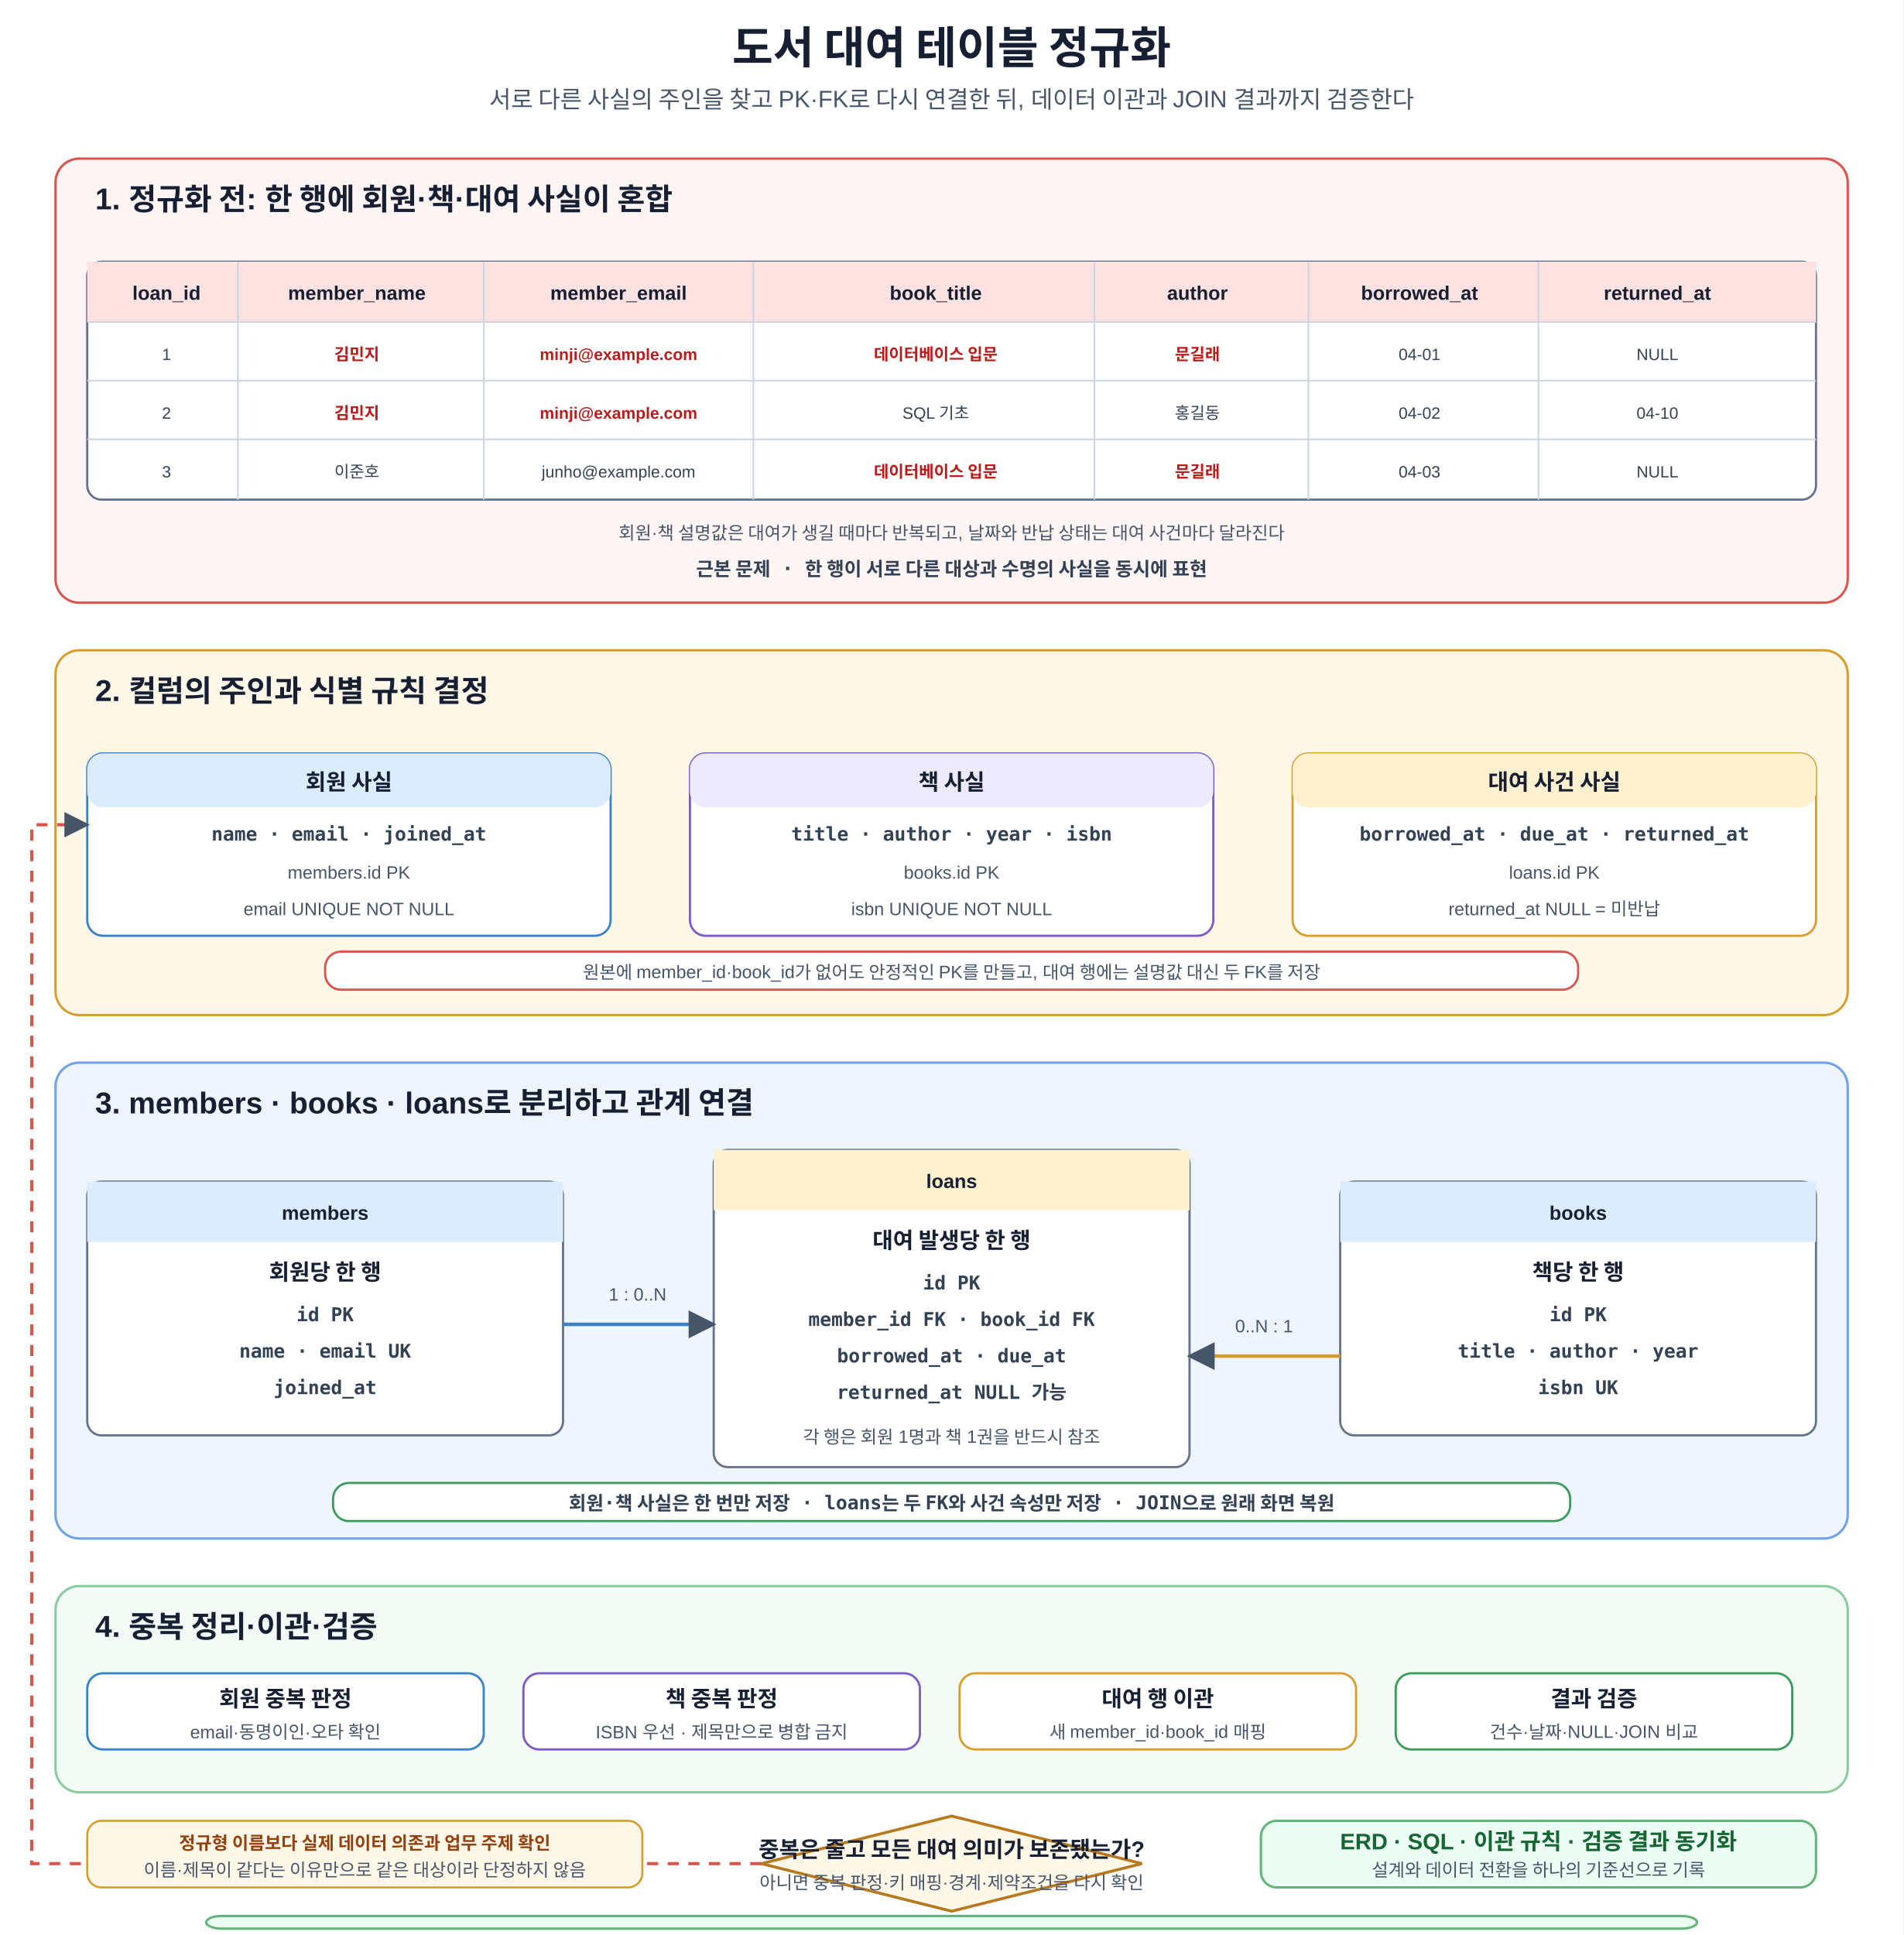
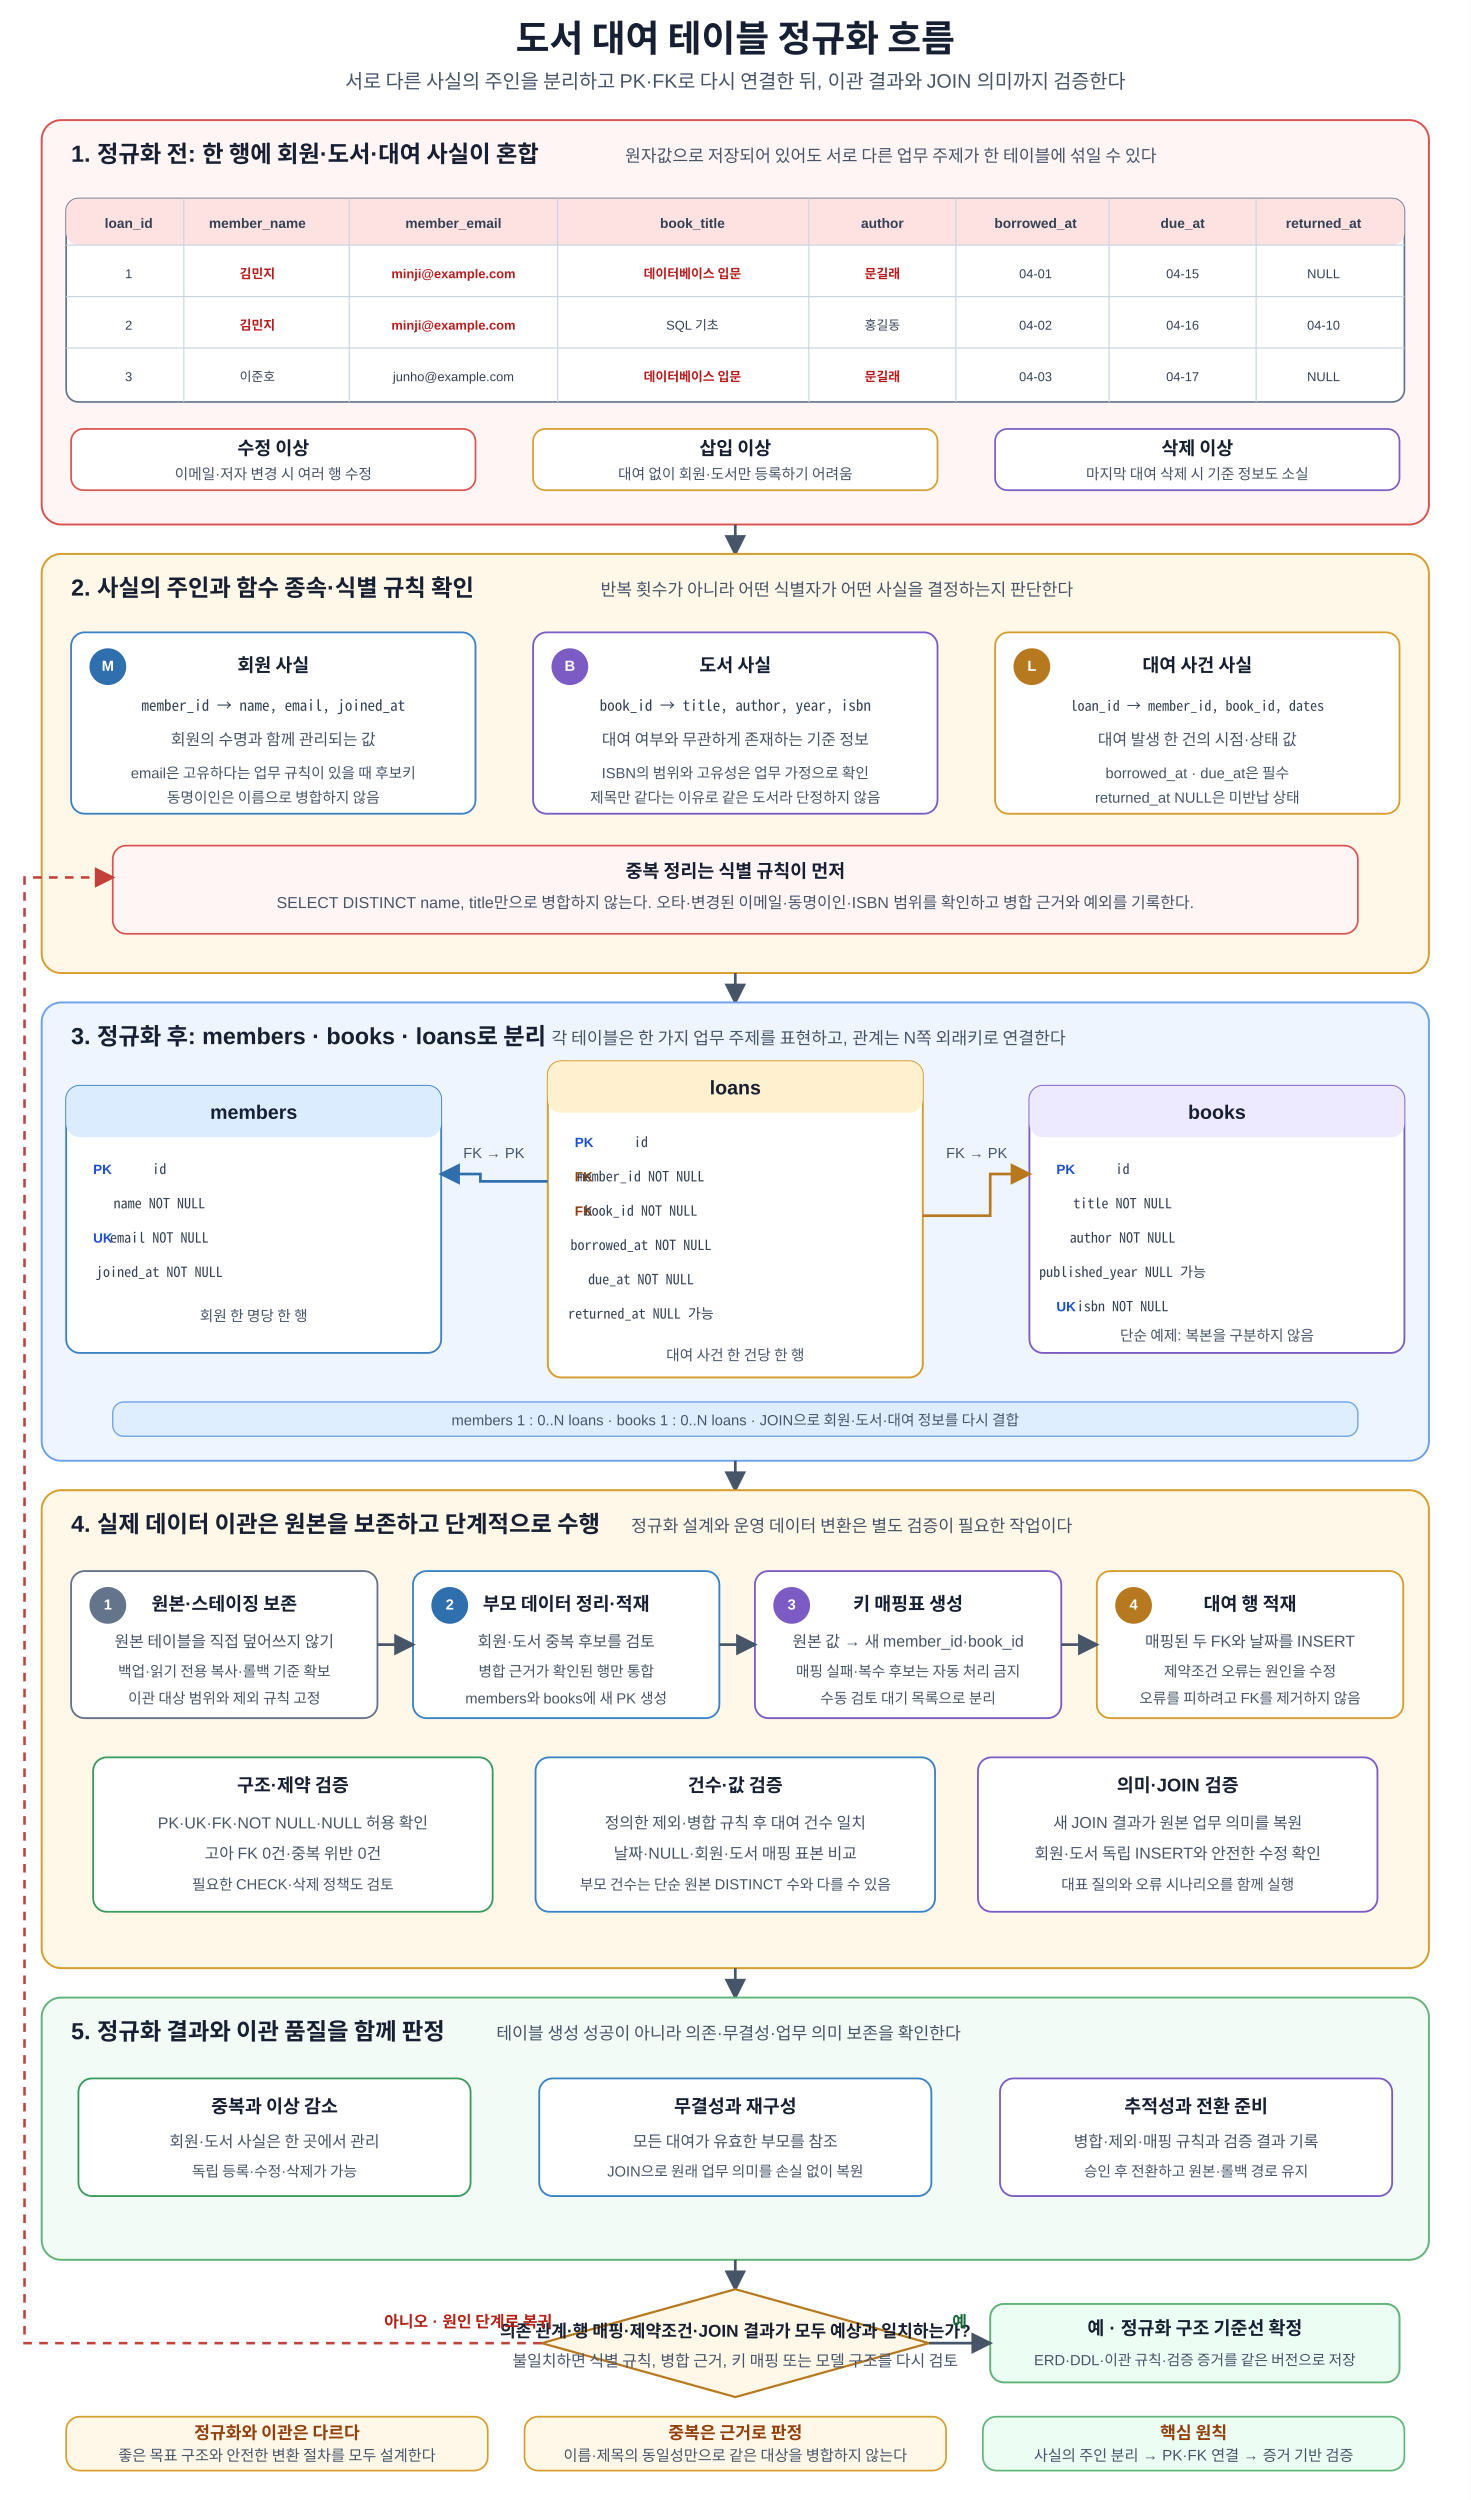
- <svg xmlns="http://www.w3.org/2000/svg" width="1200" height="1220" viewBox="0 0 1200 1220" role="img" aria-labelledby="title desc">
+ <svg xmlns="http://www.w3.org/2000/svg" width="1200" height="2040" viewBox="0 0 1200 2040" role="img" aria-labelledby="title desc" shape-rendering="geometricPrecision">
  <defs>
-     <marker id="a" viewBox="0 0 10 10" refX="9" refY="5" markerWidth="8" markerHeight="8" orient="auto">
-       <path d="M0 0L10 5L0 10z" fill="#475569" />
-     </marker>
-     <style>text{font-family:Malgun Gothic,Apple SD Gothic Neo,Noto Sans KR,Arial,sans-serif;fill:#172033}.t{font-size:28px;font-weight:700;text-anchor:middle}.s{font-size:15px;text-anchor:middle;fill:#475569}.panel{stroke-width:1.5;rx:15}.before{fill:#fff5f5;stroke:#d9534f}.classify{fill:#fff8e8;stroke:#d69e2e}.after{fill:#eef5ff;stroke:#6fa2e8}.verify{fill:#f2fbf5;stroke:#8bc9a0}.pt{font-size:19px;font-weight:700}.table{fill:#fff;stroke:#64748b;stroke-width:1.4;rx:9}.headR{fill:#fee2e2}.headB{fill:#dcecff}.headO{fill:#fff1cf}.th{font-size:12.3px;font-weight:700;text-anchor:middle}.cell{font-size:10.3px;text-anchor:middle;fill:#334155}.repeat{font-size:10.3px;font-weight:700;text-anchor:middle;fill:#b91c1c}.line{stroke:#cbd5e1;stroke-width:1}.box{fill:#fff;stroke-width:1.4;rx:10}.red{stroke:#d9534f}.orange{stroke:#d69e2e}.blue{stroke:#3b82c4}.green{stroke:#3c9a5f}.purple{stroke:#7c5cc4}.gray{stroke:#64748b}.h{font-size:14px;font-weight:700;text-anchor:middle}.m{font-size:11.3px;text-anchor:middle;fill:#475569}.code{font-family:Consolas,D2Coding,monospace;font-size:12px;font-weight:700;text-anchor:middle;fill:#334155}.arr{stroke:#475569;stroke-width:2;fill:none;marker-end:url(#a)}.relB{stroke:#3b82c4;stroke-width:2.2;fill:none;marker-end:url(#a)}.relO{stroke:#d69e2e;stroke-width:2.2;fill:none;marker-end:url(#a)}.back{stroke:#d9534f;stroke-width:2;fill:none;stroke-dasharray:7 6;marker-end:url(#a)}.decision{fill:#fff8e8;stroke:#b7791f;stroke-width:1.8}.dt{font-size:14px;font-weight:700;text-anchor:middle}.note{fill:#fff8e8;stroke:#d69e2e;stroke-width:1.3;rx:9}.nt{font-size:11.2px;font-weight:700;text-anchor:middle;fill:#92400e}.core{fill:#ecfdf3;stroke:#62b47a;stroke-width:1.5;rx:10}.cv{font-size:14.2px;font-weight:700;text-anchor:middle;fill:#166534}.tagM{fill:#dcecff}.tagK{fill:#ede9fe}.tagL{fill:#fff1cf}</style>
+     <marker id="arrow" viewBox="0 0 10 10" refX="8.7" refY="5" markerWidth="8" markerHeight="8" orient="auto">
+       <path d="M0 0 L10 5 L0 10 Z" fill="#475569" />
+     </marker>
+     <marker id="arrow-blue" viewBox="0 0 10 10" refX="8.7" refY="5" markerWidth="8" markerHeight="8" orient="auto">
+       <path d="M0 0 L10 5 L0 10 Z" fill="#2f6fad" />
+     </marker>
+     <marker id="arrow-orange" viewBox="0 0 10 10" refX="8.7" refY="5" markerWidth="8" markerHeight="8" orient="auto">
+       <path d="M0 0 L10 5 L0 10 Z" fill="#b7791f" />
+     </marker>
+     <marker id="arrow-red" viewBox="0 0 10 10" refX="8.7" refY="5" markerWidth="8" markerHeight="8" orient="auto">
+       <path d="M0 0 L10 5 L0 10 Z" fill="#c2413b" />
+     </marker>
+     <style> text{font-family:Malgun Gothic,NanumSquare,Apple SD Gothic Neo,Noto Sans KR,Arial,sans-serif;fill:#172033} .title{font-size:30px;font-weight:700;text-anchor:middle} .subtitle{font-size:16px;text-anchor:middle;fill:#475569} .section-title{font-size:19px;font-weight:700} .section-sub{font-size:14px;fill:#475569} .card-title{font-size:15px;font-weight:700;text-anchor:middle} .card-text{font-size:13px;text-anchor:middle;fill:#475569} .card-text-small{font-size:12px;text-anchor:middle;fill:#475569} .mono{font-family:Consolas,D2Coding,Noto Sans Mono CJK KR,Menlo,monospace;font-size:12.3px;text-anchor:middle;fill:#334155} .mono-small{font-family:Consolas,D2Coding,Noto Sans Mono CJK KR,Menlo,monospace;font-size:11.5px;text-anchor:middle;fill:#334155} .badge{font-size:12px;font-weight:700;text-anchor:middle;dominant-baseline:middle;fill:#ffffff} .flow{stroke:#475569;stroke-width:2.2;fill:none;marker-end:url(#arrow)} .ref-blue{stroke:#2f6fad;stroke-width:2.2;fill:none;marker-end:url(#arrow-blue)} .ref-orange{stroke:#b7791f;stroke-width:2.2;fill:none;marker-end:url(#arrow-orange)} .retry{stroke:#c2413b;stroke-width:2.1;stroke-dasharray:7 6;fill:none;marker-end:url(#arrow-red)} .decision{font-size:14px;font-weight:700;text-anchor:middle} .ok{font-size:13px;font-weight:700;text-anchor:middle;fill:#166534} .no{font-size:13px;font-weight:700;text-anchor:middle;fill:#b42318} .note-title{font-size:14px;font-weight:700;text-anchor:middle;fill:#92400e} .note-text{font-size:12.4px;text-anchor:middle;fill:#475569} .principle{font-size:16.5px;font-weight:700;text-anchor:middle;fill:#166534} .table-title{font-size:16px;font-weight:700;text-anchor:middle} .th{font-size:11.2px;font-weight:700;text-anchor:middle;fill:#334155} .cell{font-size:10.5px;text-anchor:middle;fill:#334155} .repeat{font-size:10.5px;font-weight:700;text-anchor:middle;fill:#b91c1c} .line{stroke:#cbd5e1;stroke-width:1} .pk{font-size:11px;font-weight:700;fill:#1d4ed8} .fk{font-size:11px;font-weight:700;fill:#92400e} </style>
  </defs>
-   <rect width="1200" height="1220" fill="#fff" />
-   <text x="600" y="40" class="t">도서 대여 테이블 정규화</text>
-   <text x="600" y="68" class="s">서로 다른 사실의 주인을 찾고 PK·FK로 다시 연결한 뒤, 데이터 이관과 JOIN 결과까지 검증한다</text>
-   <rect x="35" y="100" width="1130" height="280" class="panel before" />
-   <text x="60" y="132" class="pt">1. 정규화 전: 한 행에 회원·책·대여 사실이 혼합</text>
-   <rect x="55" y="165" width="1090" height="150" class="table" />
-   <rect x="55" y="165" width="1090" height="38" class="headR" />
-   <text x="105" y="189" class="th">loan_id</text>
-   <text x="225" y="189" class="th">member_name</text>
-   <text x="390" y="189" class="th">member_email</text>
-   <text x="590" y="189" class="th">book_title</text>
-   <text x="755" y="189" class="th">author</text>
-   <text x="895" y="189" class="th">borrowed_at</text>
-   <text x="1045" y="189" class="th">returned_at</text>
-   <line x1="55" y1="203" x2="1145" y2="203" class="line" />
-   <line x1="55" y1="240" x2="1145" y2="240" class="line" />
-   <line x1="55" y1="277" x2="1145" y2="277" class="line" />
-   <line x1="150" y1="165" x2="150" y2="315" class="line" />
-   <line x1="305" y1="165" x2="305" y2="315" class="line" />
-   <line x1="475" y1="165" x2="475" y2="315" class="line" />
-   <line x1="690" y1="165" x2="690" y2="315" class="line" />
-   <line x1="825" y1="165" x2="825" y2="315" class="line" />
-   <line x1="970" y1="165" x2="970" y2="315" class="line" />
+   <rect width="1200" height="2040" fill="#ffffff" />
+   <text x="600" y="42" class="title">도서 대여 테이블 정규화 흐름</text>
+   <text x="600" y="72" class="subtitle">서로 다른 사실의 주인을 분리하고 PK·FK로 다시 연결한 뒤, 이관 결과와 JOIN 의미까지 검증한다</text>
+   <rect x="34" y="98" width="1132" height="330" rx="16" fill="#fff5f5" stroke="#d9534f" stroke-width="1.6" />
+   <text x="58" y="132" class="section-title">1. 정규화 전: 한 행에 회원·도서·대여 사실이 혼합</text>
+   <text x="510" y="132" class="section-sub">원자값으로 저장되어 있어도 서로 다른 업무 주제가 한 테이블에 섞일 수 있다</text>
+   <rect x="54" y="162" width="1092" height="166" rx="10" fill="#ffffff" stroke="#64748b" stroke-width="1.4" />
+   <rect x="54" y="162" width="1092" height="38" rx="10" fill="#fee2e2" />
+   <text x="105" y="186" class="th">loan_id</text>
+   <text x="210" y="186" class="th">member_name</text>
+   <text x="370" y="186" class="th">member_email</text>
+   <text x="565" y="186" class="th">book_title</text>
+   <text x="720" y="186" class="th">author</text>
+   <text x="845" y="186" class="th">borrowed_at</text>
+   <text x="965" y="186" class="th">due_at</text>
+   <text x="1080" y="186" class="th">returned_at</text>
+   <line x1="54" y1="200" x2="1146" y2="200" class="line" />
+   <line x1="54" y1="242" x2="1146" y2="242" class="line" />
+   <line x1="54" y1="284" x2="1146" y2="284" class="line" />
+   <line x1="150" y1="162" x2="150" y2="328" class="line" />
+   <line x1="285" y1="162" x2="285" y2="328" class="line" />
+   <line x1="455" y1="162" x2="455" y2="328" class="line" />
+   <line x1="660" y1="162" x2="660" y2="328" class="line" />
+   <line x1="780" y1="162" x2="780" y2="328" class="line" />
+   <line x1="905" y1="162" x2="905" y2="328" class="line" />
+   <line x1="1025" y1="162" x2="1025" y2="328" class="line" />
  <text x="105" y="227" class="cell">1</text>
-   <text x="225" y="227" class="repeat">김민지</text>
-   <text x="390" y="227" class="repeat">minji@example.com</text>
-   <text x="590" y="227" class="repeat">데이터베이스 입문</text>
-   <text x="755" y="227" class="repeat">문길래</text>
-   <text x="895" y="227" class="cell">04-01</text>
-   <text x="1045" y="227" class="cell">NULL</text>
-   <text x="105" y="264" class="cell">2</text>
-   <text x="225" y="264" class="repeat">김민지</text>
-   <text x="390" y="264" class="repeat">minji@example.com</text>
-   <text x="590" y="264" class="cell">SQL 기초</text>
-   <text x="755" y="264" class="cell">홍길동</text>
-   <text x="895" y="264" class="cell">04-02</text>
-   <text x="1045" y="264" class="cell">04-10</text>
-   <text x="105" y="301" class="cell">3</text>
-   <text x="225" y="301" class="cell">이준호</text>
-   <text x="390" y="301" class="cell">junho@example.com</text>
-   <text x="590" y="301" class="repeat">데이터베이스 입문</text>
-   <text x="755" y="301" class="repeat">문길래</text>
-   <text x="895" y="301" class="cell">04-03</text>
-   <text x="1045" y="301" class="cell">NULL</text>
-   <text x="600" y="340" class="m">회원·책 설명값은 대여가 생길 때마다 반복되고, 날짜와 반납 상태는 대여 사건마다 달라진다</text>
-   <text x="600" y="363" class="code">근본 문제 · 한 행이 서로 다른 대상과 수명의 사실을 동시에 표현</text>
-   <rect x="35" y="410" width="1130" height="230" class="panel classify" />
-   <text x="60" y="442" class="pt">2. 컬럼의 주인과 식별 규칙 결정</text>
-   <rect x="55" y="475" width="330" height="115" class="box blue" />
-   <rect x="55" y="475" width="330" height="34" class="tagM" rx="10" />
-   <text x="220" y="498" class="h">회원 사실</text>
-   <text x="220" y="530" class="code">name · email · joined_at</text>
-   <text x="220" y="554" class="m">members.id PK</text>
-   <text x="220" y="577" class="m">email UNIQUE NOT NULL</text>
-   <rect x="435" y="475" width="330" height="115" class="box purple" />
-   <rect x="435" y="475" width="330" height="34" class="tagK" rx="10" />
-   <text x="600" y="498" class="h">책 사실</text>
-   <text x="600" y="530" class="code">title · author · year · isbn</text>
-   <text x="600" y="554" class="m">books.id PK</text>
-   <text x="600" y="577" class="m">isbn UNIQUE NOT NULL</text>
-   <rect x="815" y="475" width="330" height="115" class="box orange" />
-   <rect x="815" y="475" width="330" height="34" class="tagL" rx="10" />
-   <text x="980" y="498" class="h">대여 사건 사실</text>
-   <text x="980" y="530" class="code">borrowed_at · due_at · returned_at</text>
-   <text x="980" y="554" class="m">loans.id PK</text>
-   <text x="980" y="577" class="m">returned_at NULL = 미반납</text>
-   <rect x="205" y="600" width="790" height="24" class="box red" />
-   <text x="600" y="617" class="m">원본에 member_id·book_id가 없어도 안정적인 PK를 만들고, 대여 행에는 설명값 대신 두 FK를 저장</text>
-   <rect x="35" y="670" width="1130" height="300" class="panel after" />
-   <text x="60" y="702" class="pt">3. members · books · loans로 분리하고 관계 연결</text>
-   <rect x="55" y="745" width="300" height="160" class="table" />
-   <rect x="55" y="745" width="300" height="38" class="headB" />
-   <text x="205" y="769" class="th">members</text>
-   <text x="205" y="807" class="h">회원당 한 행</text>
-   <text x="205" y="833" class="code">id PK</text>
-   <text x="205" y="856" class="code">name · email UK</text>
-   <text x="205" y="879" class="code">joined_at</text>
-   <rect x="450" y="725" width="300" height="200" class="table" />
-   <rect x="450" y="725" width="300" height="38" class="headO" />
-   <text x="600" y="749" class="th">loans</text>
-   <text x="600" y="787" class="h">대여 발생당 한 행</text>
-   <text x="600" y="813" class="code">id PK</text>
-   <text x="600" y="836" class="code">member_id FK · book_id FK</text>
-   <text x="600" y="859" class="code">borrowed_at · due_at</text>
-   <text x="600" y="882" class="code">returned_at NULL 가능</text>
-   <text x="600" y="910" class="m">각 행은 회원 1명과 책 1권을 반드시 참조</text>
-   <rect x="845" y="745" width="300" height="160" class="table" />
-   <rect x="845" y="745" width="300" height="38" class="headB" />
-   <text x="995" y="769" class="th">books</text>
-   <text x="995" y="807" class="h">책당 한 행</text>
-   <text x="995" y="833" class="code">id PK</text>
-   <text x="995" y="856" class="code">title · author · year</text>
-   <text x="995" y="879" class="code">isbn UK</text>
-   <path d="M355 835H450" class="relB" />
-   <path d="M845 855H750" class="relO" />
-   <text x="402" y="820" class="m">1 : 0..N</text>
-   <text x="797" y="840" class="m">0..N : 1</text>
-   <rect x="210" y="935" width="780" height="24" class="box green" />
-   <text x="600" y="952" class="code">회원·책 사실은 한 번만 저장 · loans는 두 FK와 사건 속성만 저장 · JOIN으로 원래 화면 복원</text>
-   <rect x="35" y="1000" width="1130" height="130" class="panel verify" />
-   <text x="60" y="1032" class="pt">4. 중복 정리·이관·검증</text>
-   <rect x="55" y="1055" width="250" height="48" class="box blue" />
-   <text x="180" y="1076" class="h">회원 중복 판정</text>
-   <text x="180" y="1096" class="m">email·동명이인·오타 확인</text>
-   <rect x="330" y="1055" width="250" height="48" class="box purple" />
-   <text x="455" y="1076" class="h">책 중복 판정</text>
-   <text x="455" y="1096" class="m">ISBN 우선 · 제목만으로 병합 금지</text>
-   <rect x="605" y="1055" width="250" height="48" class="box orange" />
-   <text x="730" y="1076" class="h">대여 행 이관</text>
-   <text x="730" y="1096" class="m">새 member_id·book_id 매핑</text>
-   <rect x="880" y="1055" width="250" height="48" class="box green" />
-   <text x="1005" y="1076" class="h">결과 검증</text>
-   <text x="1005" y="1096" class="m">건수·날짜·NULL·JOIN 비교</text>
-   <polygon points="600,1145 720,1175 600,1205 480,1175" class="decision" />
-   <text x="600" y="1171" class="dt">중복은 줄고 모든 대여 의미가 보존됐는가?</text>
-   <text x="600" y="1191" class="m">아니면 중복 판정·키 매핑·경계·제약조건을 다시 확인</text>
-   <path d="M480 1175H20V520H55" class="back" />
-   <rect x="55" y="1148" width="350" height="42" class="note" />
-   <text x="230" y="1166" class="nt">정규형 이름보다 실제 데이터 의존과 업무 주제 확인</text>
-   <text x="230" y="1183" class="m">이름·제목이 같다는 이유만으로 같은 대상이라 단정하지 않음</text>
-   <rect x="795" y="1148" width="350" height="42" class="core" />
-   <text x="970" y="1166" class="cv">ERD · SQL · 이관 규칙 · 검증 결과 동기화</text>
-   <text x="970" y="1183" class="m">설계와 데이터 전환을 하나의 기준선으로 기록</text>
-   <rect x="130" y="1208" width="940" height="8" class="core" />
+   <text x="210" y="227" class="repeat">김민지</text>
+   <text x="370" y="227" class="repeat">minji@example.com</text>
+   <text x="565" y="227" class="repeat">데이터베이스 입문</text>
+   <text x="720" y="227" class="repeat">문길래</text>
+   <text x="845" y="227" class="cell">04-01</text>
+   <text x="965" y="227" class="cell">04-15</text>
+   <text x="1080" y="227" class="cell">NULL</text>
+   <text x="105" y="269" class="cell">2</text>
+   <text x="210" y="269" class="repeat">김민지</text>
+   <text x="370" y="269" class="repeat">minji@example.com</text>
+   <text x="565" y="269" class="cell">SQL 기초</text>
+   <text x="720" y="269" class="cell">홍길동</text>
+   <text x="845" y="269" class="cell">04-02</text>
+   <text x="965" y="269" class="cell">04-16</text>
+   <text x="1080" y="269" class="cell">04-10</text>
+   <text x="105" y="311" class="cell">3</text>
+   <text x="210" y="311" class="cell">이준호</text>
+   <text x="370" y="311" class="cell">junho@example.com</text>
+   <text x="565" y="311" class="repeat">데이터베이스 입문</text>
+   <text x="720" y="311" class="repeat">문길래</text>
+   <text x="845" y="311" class="cell">04-03</text>
+   <text x="965" y="311" class="cell">04-17</text>
+   <text x="1080" y="311" class="cell">NULL</text>
+   <rect x="58" y="350" width="330" height="50" rx="10" fill="#ffffff" stroke="#d9534f" stroke-width="1.4" />
+   <text x="223" y="371" class="card-title">수정 이상</text>
+   <text x="223" y="391" class="card-text-small">이메일·저자 변경 시 여러 행 수정</text>
+   <rect x="435" y="350" width="330" height="50" rx="10" fill="#ffffff" stroke="#d69e2e" stroke-width="1.4" />
+   <text x="600" y="371" class="card-title">삽입 이상</text>
+   <text x="600" y="391" class="card-text-small">대여 없이 회원·도서만 등록하기 어려움</text>
+   <rect x="812" y="350" width="330" height="50" rx="10" fill="#ffffff" stroke="#7c5cc4" stroke-width="1.4" />
+   <text x="977" y="371" class="card-title">삭제 이상</text>
+   <text x="977" y="391" class="card-text-small">마지막 대여 삭제 시 기준 정보도 소실</text>
+   <path d="M600 428V452" class="flow" />
+   <rect x="34" y="452" width="1132" height="342" rx="16" fill="#fff8e8" stroke="#d69e2e" stroke-width="1.6" />
+   <text x="58" y="486" class="section-title">2. 사실의 주인과 함수 종속·식별 규칙 확인</text>
+   <text x="490" y="486" class="section-sub">반복 횟수가 아니라 어떤 식별자가 어떤 사실을 결정하는지 판단한다</text>
+   <rect x="58" y="516" width="330" height="148" rx="11" fill="#ffffff" stroke="#3b82c4" stroke-width="1.5" />
+   <circle cx="88" cy="544" r="15" fill="#2f6fad" />
+   <text x="88" y="544" class="badge">M</text>
+   <text x="223" y="548" class="card-title">회원 사실</text>
+   <text x="223" y="580" class="mono">member_id → name, email, joined_at</text>
+   <text x="223" y="608" class="card-text">회원의 수명과 함께 관리되는 값</text>
+   <text x="223" y="635" class="card-text-small">email은 고유하다는 업무 규칙이 있을 때 후보키</text>
+   <text x="223" y="655" class="card-text-small">동명이인은 이름으로 병합하지 않음</text>
+   <rect x="435" y="516" width="330" height="148" rx="11" fill="#ffffff" stroke="#7c5cc4" stroke-width="1.5" />
+   <circle cx="465" cy="544" r="15" fill="#7c5cc4" />
+   <text x="465" y="544" class="badge">B</text>
+   <text x="600" y="548" class="card-title">도서 사실</text>
+   <text x="600" y="580" class="mono">book_id → title, author, year, isbn</text>
+   <text x="600" y="608" class="card-text">대여 여부와 무관하게 존재하는 기준 정보</text>
+   <text x="600" y="635" class="card-text-small">ISBN의 범위와 고유성은 업무 가정으로 확인</text>
+   <text x="600" y="655" class="card-text-small">제목만 같다는 이유로 같은 도서라 단정하지 않음</text>
+   <rect x="812" y="516" width="330" height="148" rx="11" fill="#ffffff" stroke="#d69e2e" stroke-width="1.5" />
+   <circle cx="842" cy="544" r="15" fill="#b7791f" />
+   <text x="842" y="544" class="badge">L</text>
+   <text x="977" y="548" class="card-title">대여 사건 사실</text>
+   <text x="977" y="580" class="mono-small">loan_id → member_id, book_id, dates</text>
+   <text x="977" y="608" class="card-text">대여 발생 한 건의 시점·상태 값</text>
+   <text x="977" y="635" class="card-text-small">borrowed_at · due_at은 필수</text>
+   <text x="977" y="655" class="card-text-small">returned_at NULL은 미반납 상태</text>
+   <rect x="92" y="690" width="1016" height="72" rx="11" fill="#fff5f5" stroke="#d9534f" stroke-width="1.4" />
+   <text x="600" y="716" class="card-title">중복 정리는 식별 규칙이 먼저</text>
+   <text x="600" y="741" class="card-text">SELECT DISTINCT name, title만으로 병합하지 않는다. 오타·변경된 이메일·동명이인·ISBN 범위를 확인하고 병합 근거와 예외를 기록한다.</text>
+   <path d="M600 794V818" class="flow" />
+   <rect x="34" y="818" width="1132" height="374" rx="16" fill="#eef5ff" stroke="#6fa2e8" stroke-width="1.6" />
+   <text x="58" y="852" class="section-title">3. 정규화 후: members · books · loans로 분리</text>
+   <text x="450" y="852" class="section-sub">각 테이블은 한 가지 업무 주제를 표현하고, 관계는 N쪽 외래키로 연결한다</text>
+   <rect x="54" y="886" width="306" height="218" rx="11" fill="#ffffff" stroke="#3b82c4" stroke-width="1.5" />
+   <rect x="54" y="886" width="306" height="42" rx="11" fill="#dcecff" />
+   <text x="207" y="913" class="table-title">members</text>
+   <text x="76" y="958" class="pk">PK</text>
+   <text x="130" y="958" class="mono-small">id</text>
+   <text x="130" y="986" class="mono-small">name NOT NULL</text>
+   <text x="76" y="1014" class="pk">UK</text>
+   <text x="130" y="1014" class="mono-small">email NOT NULL</text>
+   <text x="130" y="1042" class="mono-small">joined_at NOT NULL</text>
+   <text x="207" y="1078" class="card-text-small">회원 한 명당 한 행</text>
+   <rect x="447" y="866" width="306" height="258" rx="11" fill="#ffffff" stroke="#d69e2e" stroke-width="1.6" />
+   <rect x="447" y="866" width="306" height="42" rx="11" fill="#fff1cf" />
+   <text x="600" y="893" class="table-title">loans</text>
+   <text x="469" y="936" class="pk">PK</text>
+   <text x="523" y="936" class="mono-small">id</text>
+   <text x="469" y="964" class="fk">FK</text>
+   <text x="523" y="964" class="mono-small">member_id NOT NULL</text>
+   <text x="469" y="992" class="fk">FK</text>
+   <text x="523" y="992" class="mono-small">book_id NOT NULL</text>
+   <text x="523" y="1020" class="mono-small">borrowed_at NOT NULL</text>
+   <text x="523" y="1048" class="mono-small">due_at NOT NULL</text>
+   <text x="523" y="1076" class="mono-small">returned_at NULL 가능</text>
+   <text x="600" y="1110" class="card-text-small">대여 사건 한 건당 한 행</text>
+   <rect x="840" y="886" width="306" height="218" rx="11" fill="#ffffff" stroke="#7c5cc4" stroke-width="1.5" />
+   <rect x="840" y="886" width="306" height="42" rx="11" fill="#ede9fe" />
+   <text x="993" y="913" class="table-title">books</text>
+   <text x="862" y="958" class="pk">PK</text>
+   <text x="916" y="958" class="mono-small">id</text>
+   <text x="916" y="986" class="mono-small">title NOT NULL</text>
+   <text x="916" y="1014" class="mono-small">author NOT NULL</text>
+   <text x="916" y="1042" class="mono-small">published_year NULL 가능</text>
+   <text x="862" y="1070" class="pk">UK</text>
+   <text x="916" y="1070" class="mono-small">isbn NOT NULL</text>
+   <text x="993" y="1094" class="card-text-small">단순 예제: 복본을 구분하지 않음</text>
+   <path d="M447 964H392V958H360" class="ref-blue" />
+   <path d="M753 992H808V958H840" class="ref-orange" />
+   <text x="403" y="945" class="card-text-small">FK → PK</text>
+   <text x="797" y="945" class="card-text-small">FK → PK</text>
+   <rect x="92" y="1144" width="1016" height="28" rx="9" fill="#dfeeff" stroke="#6fa2e8" stroke-width="1.1" />
+   <text x="600" y="1163" class="card-text-small">members 1 : 0..N loans · books 1 : 0..N loans · JOIN으로 회원·도서·대여 정보를 다시 결합</text>
+   <path d="M600 1192V1216" class="flow" />
+   <rect x="34" y="1216" width="1132" height="390" rx="16" fill="#fff8e8" stroke="#d69e2e" stroke-width="1.6" />
+   <text x="58" y="1250" class="section-title">4. 실제 데이터 이관은 원본을 보존하고 단계적으로 수행</text>
+   <text x="515" y="1250" class="section-sub">정규화 설계와 운영 데이터 변환은 별도 검증이 필요한 작업이다</text>
+   <rect x="58" y="1282" width="250" height="120" rx="11" fill="#ffffff" stroke="#64748b" stroke-width="1.5" />
+   <circle cx="88" cy="1310" r="15" fill="#64748b" />
+   <text x="88" y="1310" class="badge">1</text>
+   <text x="183" y="1314" class="card-title">원본·스테이징 보존</text>
+   <text x="183" y="1344" class="card-text">원본 테이블을 직접 덮어쓰지 않기</text>
+   <text x="183" y="1368" class="card-text-small">백업·읽기 전용 복사·롤백 기준 확보</text>
+   <text x="183" y="1390" class="card-text-small">이관 대상 범위와 제외 규칙 고정</text>
+   <rect x="337" y="1282" width="250" height="120" rx="11" fill="#ffffff" stroke="#3b82c4" stroke-width="1.5" />
+   <circle cx="367" cy="1310" r="15" fill="#2f6fad" />
+   <text x="367" y="1310" class="badge">2</text>
+   <text x="462" y="1314" class="card-title">부모 데이터 정리·적재</text>
+   <text x="462" y="1344" class="card-text">회원·도서 중복 후보를 검토</text>
+   <text x="462" y="1368" class="card-text-small">병합 근거가 확인된 행만 통합</text>
+   <text x="462" y="1390" class="card-text-small">members와 books에 새 PK 생성</text>
+   <rect x="616" y="1282" width="250" height="120" rx="11" fill="#ffffff" stroke="#7c5cc4" stroke-width="1.5" />
+   <circle cx="646" cy="1310" r="15" fill="#7c5cc4" />
+   <text x="646" y="1310" class="badge">3</text>
+   <text x="741" y="1314" class="card-title">키 매핑표 생성</text>
+   <text x="741" y="1344" class="card-text">원본 값 → 새 member_id·book_id</text>
+   <text x="741" y="1368" class="card-text-small">매핑 실패·복수 후보는 자동 처리 금지</text>
+   <text x="741" y="1390" class="card-text-small">수동 검토 대기 목록으로 분리</text>
+   <rect x="895" y="1282" width="250" height="120" rx="11" fill="#ffffff" stroke="#d69e2e" stroke-width="1.5" />
+   <circle cx="925" cy="1310" r="15" fill="#b7791f" />
+   <text x="925" y="1310" class="badge">4</text>
+   <text x="1020" y="1314" class="card-title">대여 행 적재</text>
+   <text x="1020" y="1344" class="card-text">매핑된 두 FK와 날짜를 INSERT</text>
+   <text x="1020" y="1368" class="card-text-small">제약조건 오류는 원인을 수정</text>
+   <text x="1020" y="1390" class="card-text-small">오류를 피하려고 FK를 제거하지 않음</text>
+   <path d="M308 1342H337" class="flow" />
+   <path d="M587 1342H616" class="flow" />
+   <path d="M866 1342H895" class="flow" />
+   <rect x="76" y="1434" width="326" height="126" rx="11" fill="#ffffff" stroke="#3c9a5f" stroke-width="1.5" />
+   <text x="239" y="1462" class="card-title">구조·제약 검증</text>
+   <text x="239" y="1492" class="card-text">PK·UK·FK·NOT NULL·NULL 허용 확인</text>
+   <text x="239" y="1517" class="card-text">고아 FK 0건·중복 위반 0건</text>
+   <text x="239" y="1542" class="card-text-small">필요한 CHECK·삭제 정책도 검토</text>
+   <rect x="437" y="1434" width="326" height="126" rx="11" fill="#ffffff" stroke="#3b82c4" stroke-width="1.5" />
+   <text x="600" y="1462" class="card-title">건수·값 검증</text>
+   <text x="600" y="1492" class="card-text">정의한 제외·병합 규칙 후 대여 건수 일치</text>
+   <text x="600" y="1517" class="card-text">날짜·NULL·회원·도서 매핑 표본 비교</text>
+   <text x="600" y="1542" class="card-text-small">부모 건수는 단순 원본 DISTINCT 수와 다를 수 있음</text>
+   <rect x="798" y="1434" width="326" height="126" rx="11" fill="#ffffff" stroke="#7c5cc4" stroke-width="1.5" />
+   <text x="961" y="1462" class="card-title">의미·JOIN 검증</text>
+   <text x="961" y="1492" class="card-text">새 JOIN 결과가 원본 업무 의미를 복원</text>
+   <text x="961" y="1517" class="card-text">회원·도서 독립 INSERT와 안전한 수정 확인</text>
+   <text x="961" y="1542" class="card-text-small">대표 질의와 오류 시나리오를 함께 실행</text>
+   <path d="M600 1606V1630" class="flow" />
+   <rect x="34" y="1630" width="1132" height="214" rx="16" fill="#f2fbf5" stroke="#62b47a" stroke-width="1.6" />
+   <text x="58" y="1664" class="section-title">5. 정규화 결과와 이관 품질을 함께 판정</text>
+   <text x="405" y="1664" class="section-sub">테이블 생성 성공이 아니라 의존·무결성·업무 의미 보존을 확인한다</text>
+   <rect x="64" y="1696" width="320" height="96" rx="11" fill="#ffffff" stroke="#3c9a5f" stroke-width="1.5" />
+   <text x="224" y="1724" class="card-title">중복과 이상 감소</text>
+   <text x="224" y="1752" class="card-text">회원·도서 사실은 한 곳에서 관리</text>
+   <text x="224" y="1776" class="card-text-small">독립 등록·수정·삭제가 가능</text>
+   <rect x="440" y="1696" width="320" height="96" rx="11" fill="#ffffff" stroke="#3b82c4" stroke-width="1.5" />
+   <text x="600" y="1724" class="card-title">무결성과 재구성</text>
+   <text x="600" y="1752" class="card-text">모든 대여가 유효한 부모를 참조</text>
+   <text x="600" y="1776" class="card-text-small">JOIN으로 원래 업무 의미를 손실 없이 복원</text>
+   <rect x="816" y="1696" width="320" height="96" rx="11" fill="#ffffff" stroke="#7c5cc4" stroke-width="1.5" />
+   <text x="976" y="1724" class="card-title">추적성과 전환 준비</text>
+   <text x="976" y="1752" class="card-text">병합·제외·매핑 규칙과 검증 결과 기록</text>
+   <text x="976" y="1776" class="card-text-small">승인 후 전환하고 원본·롤백 경로 유지</text>
+   <path d="M600 1844V1868" class="flow" />
+   <polygon points="600,1868 758,1912 600,1956 442,1912" fill="#fff8e8" stroke="#b7791f" stroke-width="1.8" />
+   <text x="600" y="1907" class="decision">의존 관계·행 매핑·제약조건·JOIN 결과가 모두 예상과 일치하는가?</text>
+   <text x="600" y="1931" class="card-text">불일치하면 식별 규칙, 병합 근거, 키 매핑 또는 모델 구조를 다시 검토</text>
+   <path d="M442 1912H20V716H92" class="retry" />
+   <text x="382" y="1899" class="no">아니오 · 원인 단계로 복귀</text>
+   <rect x="808" y="1880" width="334" height="64" rx="11" fill="#ecfdf3" stroke="#62b47a" stroke-width="1.6" />
+   <text x="975" y="1905" class="card-title">예 · 정규화 구조 기준선 확정</text>
+   <text x="975" y="1930" class="card-text-small">ERD·DDL·이관 규칙·검증 증거를 같은 버전으로 저장</text>
+   <path d="M758 1912H808" class="flow" />
+   <text x="783" y="1899" class="ok">예</text>
+   <rect x="54" y="1972" width="344" height="44" rx="11" fill="#fff8e8" stroke="#d69e2e" stroke-width="1.4" />
+   <text x="226" y="1990" class="note-title">정규화와 이관은 다르다</text>
+   <text x="226" y="2008" class="note-text">좋은 목표 구조와 안전한 변환 절차를 모두 설계한다</text>
+   <rect x="428" y="1972" width="344" height="44" rx="11" fill="#fff8e8" stroke="#d69e2e" stroke-width="1.4" />
+   <text x="600" y="1990" class="note-title">중복은 근거로 판정</text>
+   <text x="600" y="2008" class="note-text">이름·제목의 동일성만으로 같은 대상을 병합하지 않는다</text>
+   <rect x="802" y="1972" width="344" height="44" rx="11" fill="#ecfdf3" stroke="#62b47a" stroke-width="1.4" />
+   <text x="974" y="1990" class="note-title" fill="#166534">핵심 원칙</text>
+   <text x="974" y="2008" class="note-text">사실의 주인 분리 → PK·FK 연결 → 증거 기반 검증</text>
</svg>
